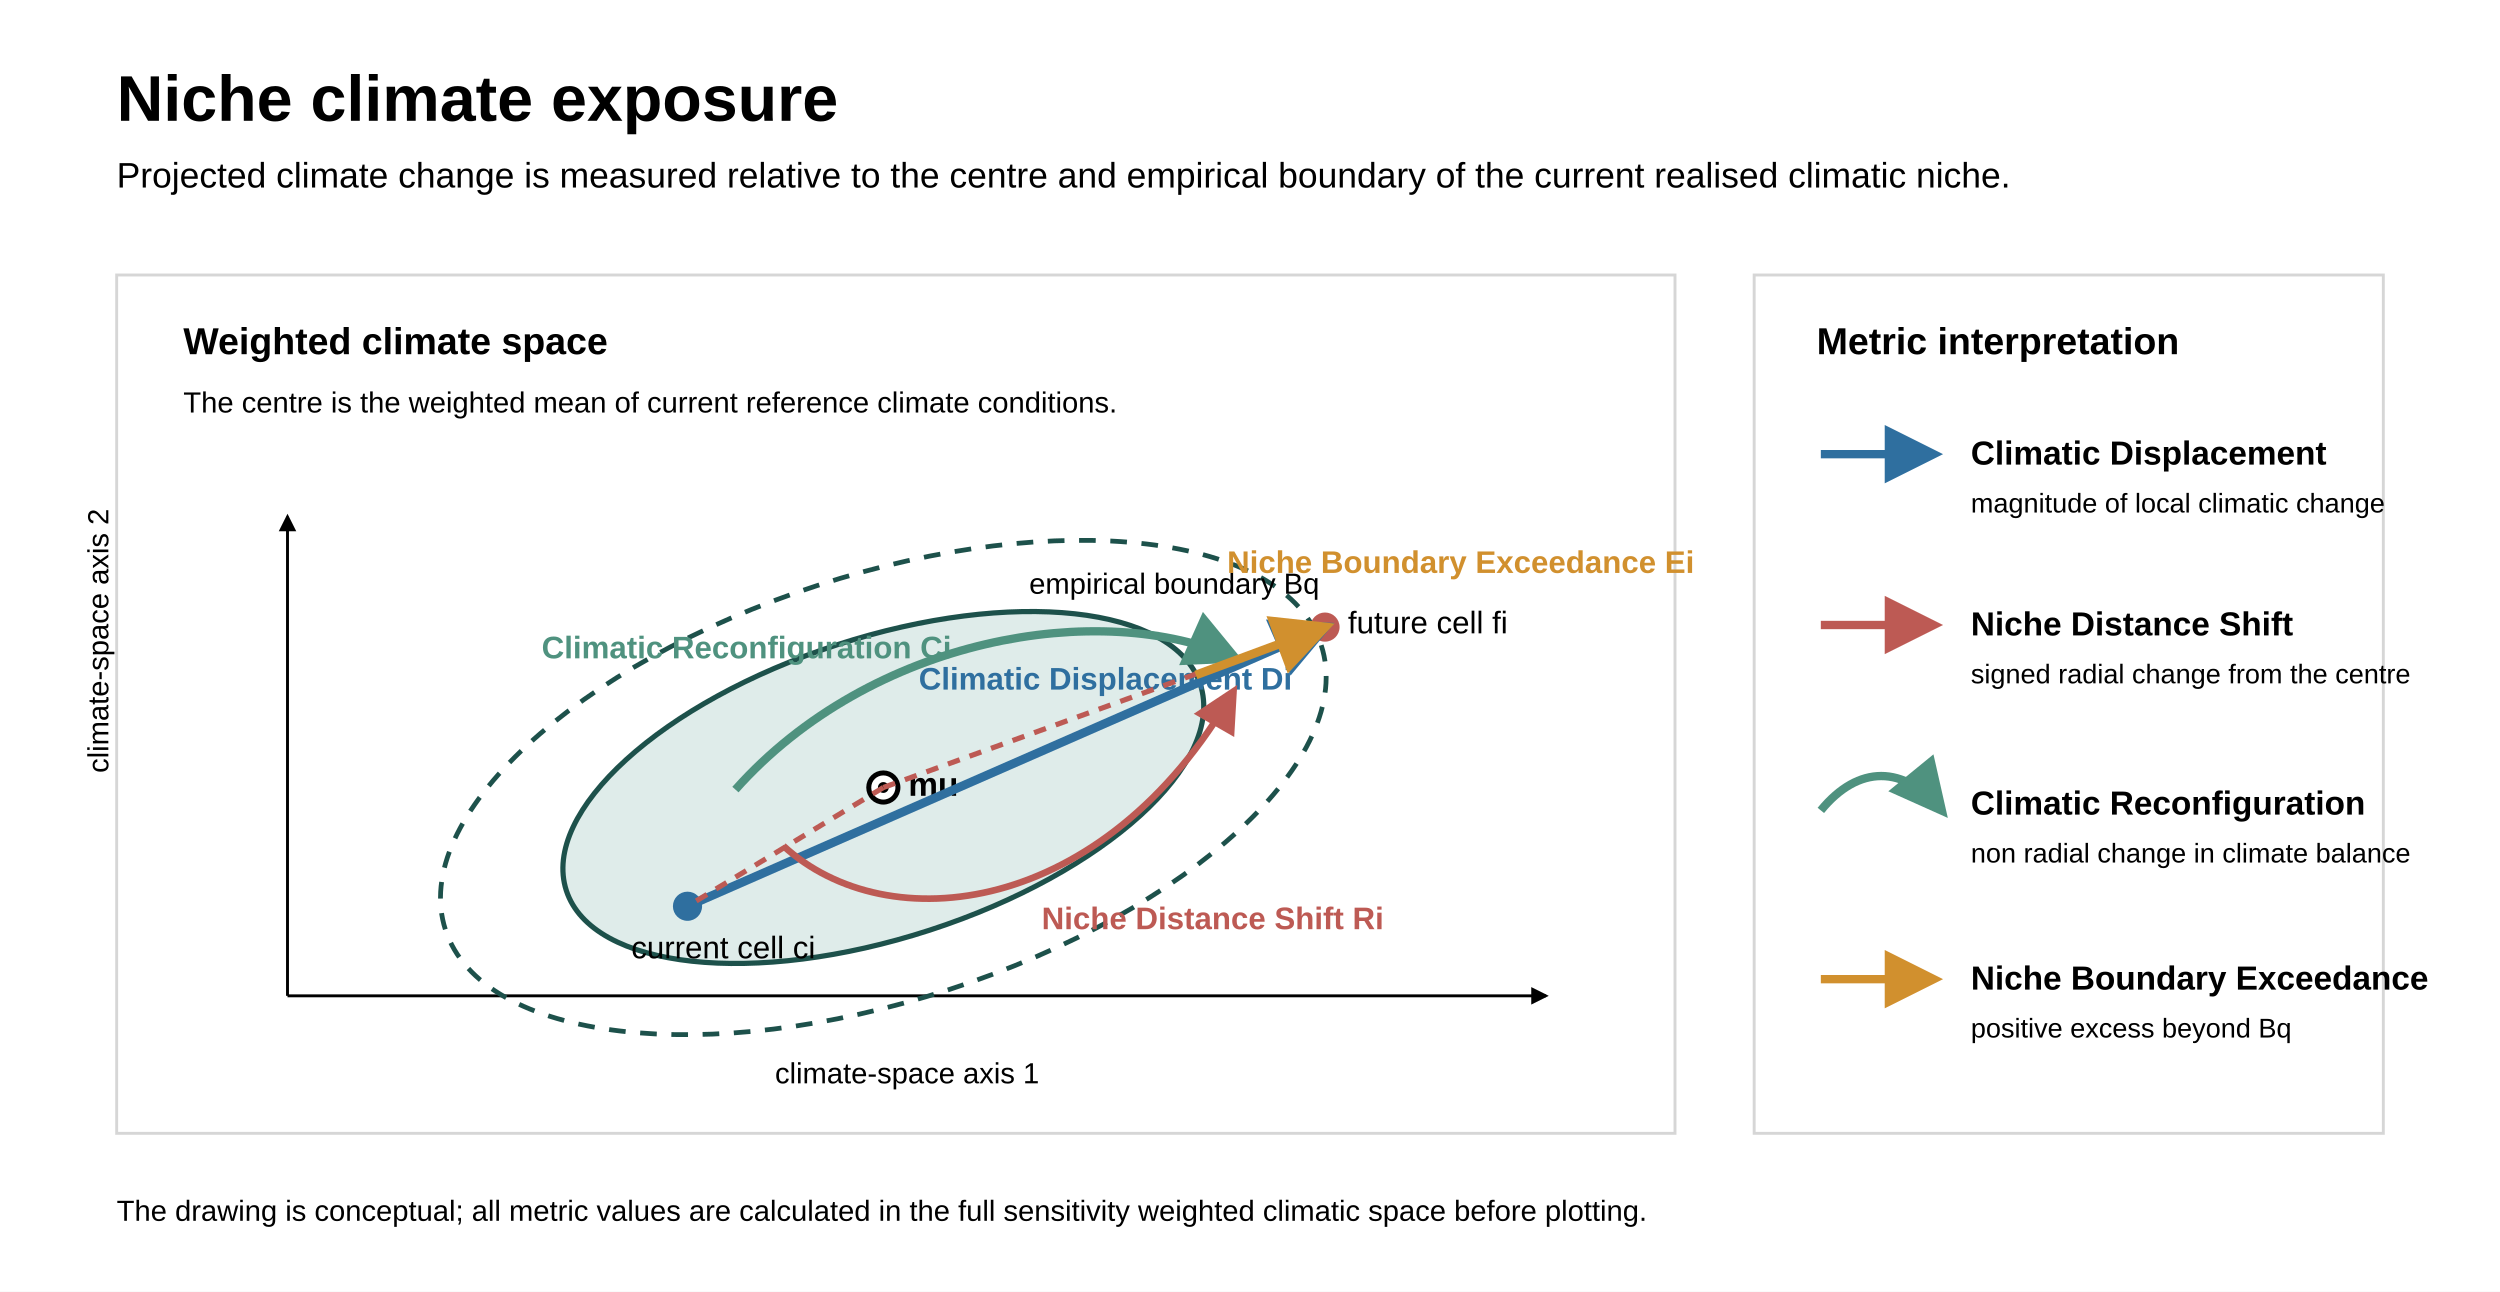
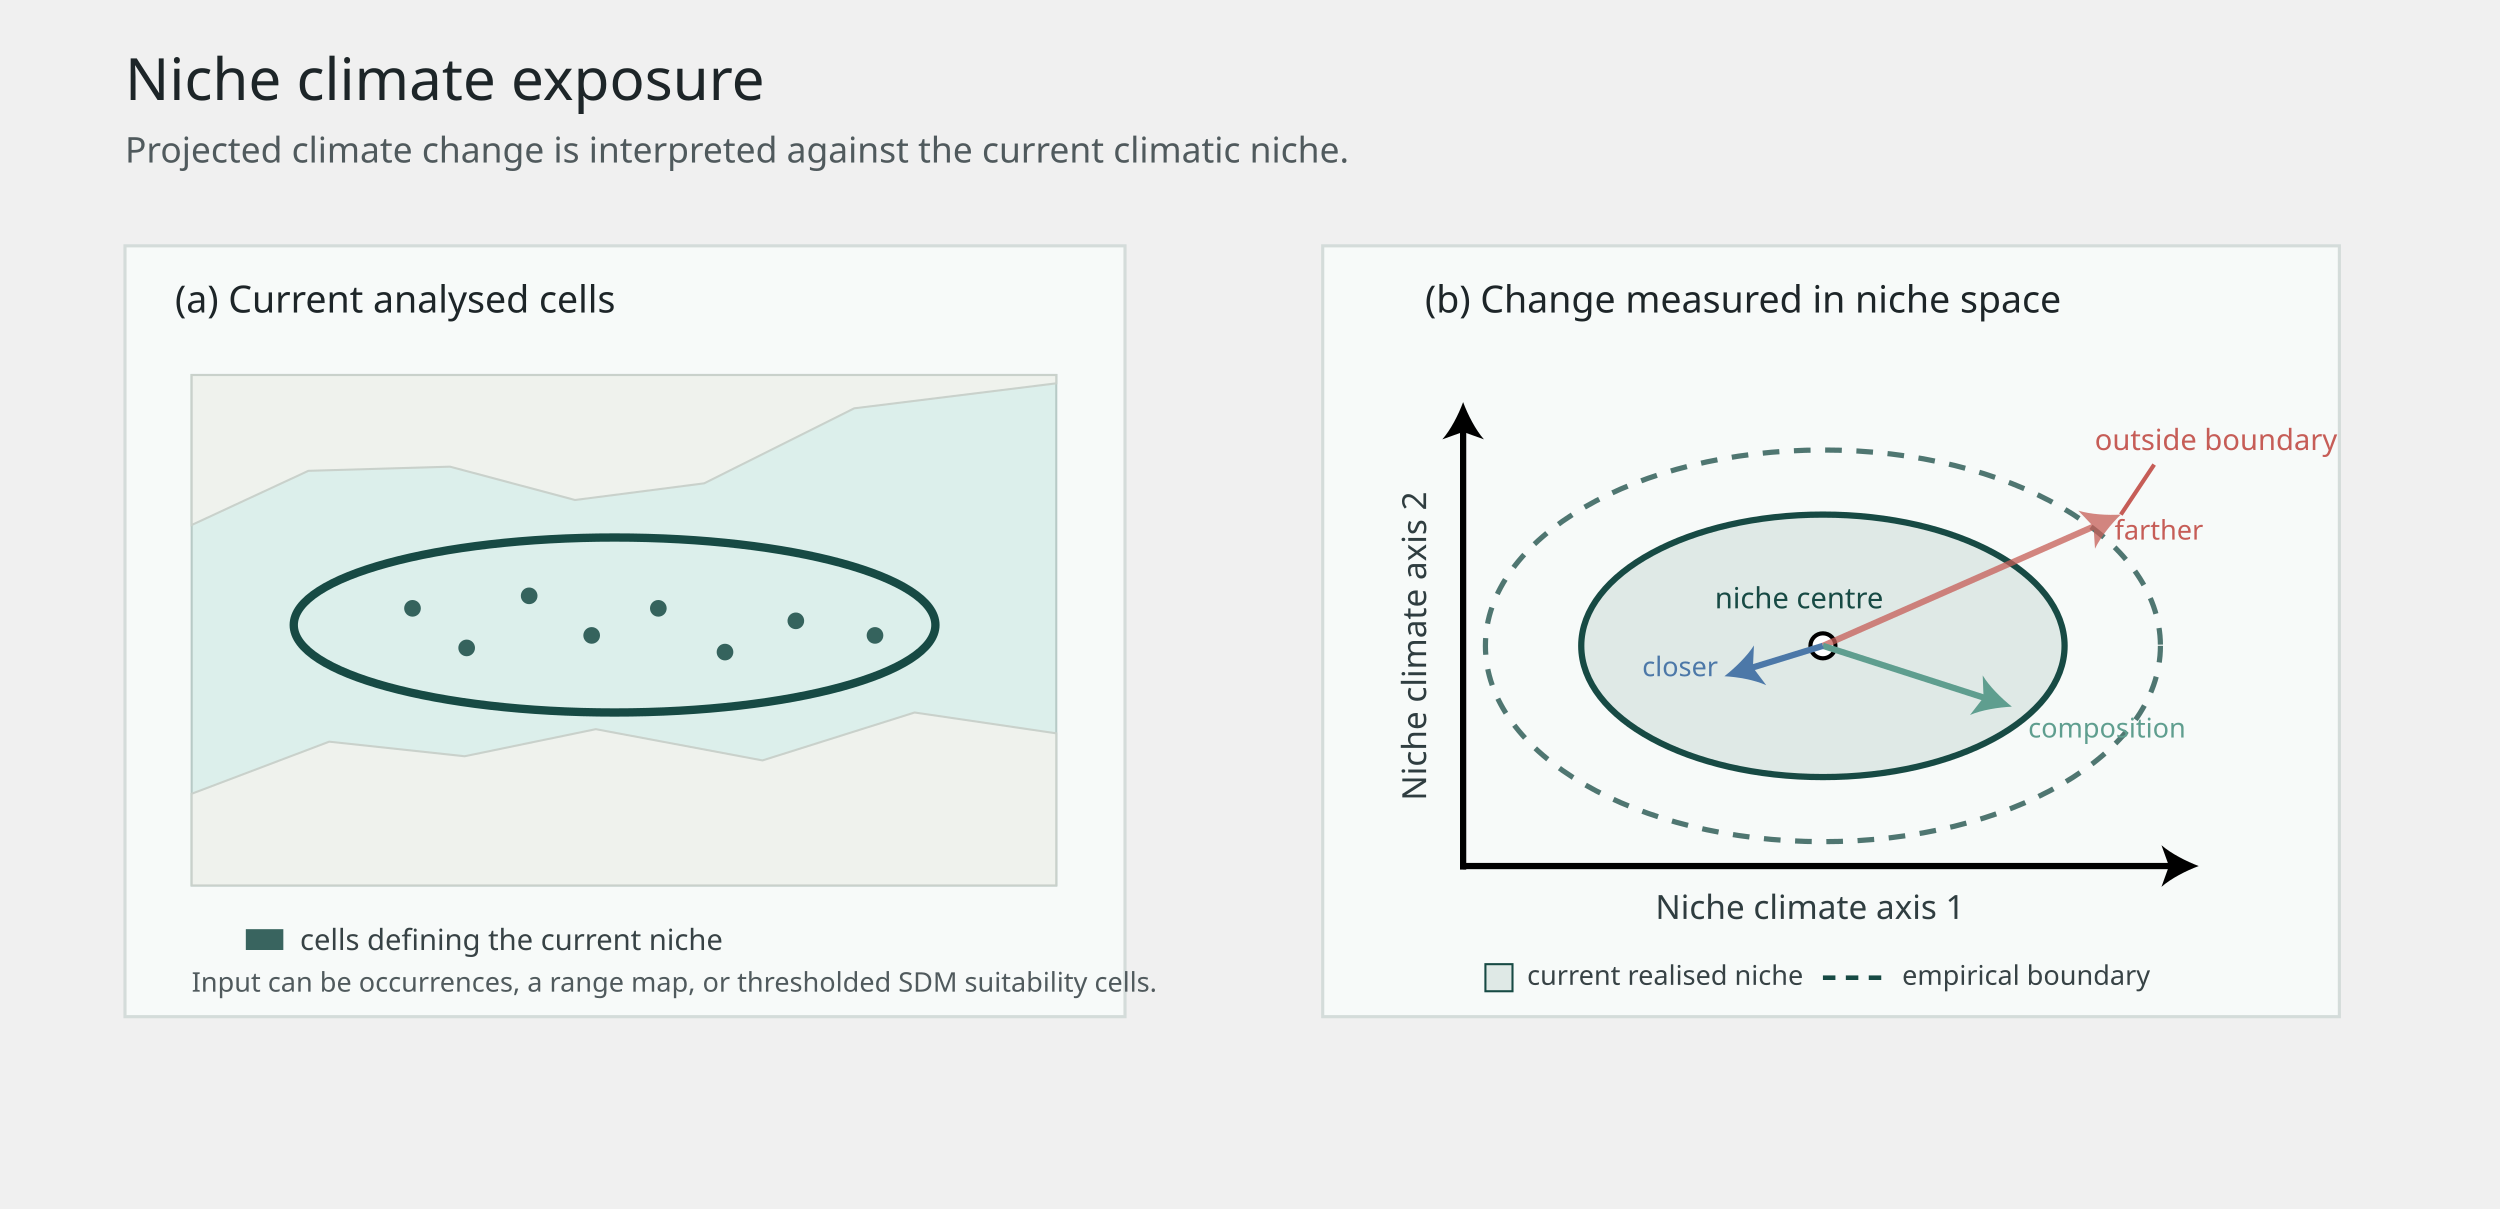
- <svg xmlns="http://www.w3.org/2000/svg" viewBox="0 0 1200 620" role="img" aria-label="Niche climate exposure conceptual diagram">
-   <defs>
-     <marker id="arrowBlue" viewBox="0 0 12 12" refX="10" refY="6" markerWidth="7" markerHeight="7" orient="auto">
-       <path d="M0,0 L12,6 L0,12 Z" fill="#2f6f9f" />
-     </marker>
-     <marker id="arrowRed" viewBox="0 0 12 12" refX="10" refY="6" markerWidth="7" markerHeight="7" orient="auto">
-       <path d="M0,0 L12,6 L0,12 Z" fill="#bd5a54" />
-     </marker>
-     <marker id="arrowGreen" viewBox="0 0 12 12" refX="10" refY="6" markerWidth="7" markerHeight="7" orient="auto">
-       <path d="M0,0 L12,6 L0,12 Z" fill="#4f927f" />
-     </marker>
-     <marker id="arrowOrange" viewBox="0 0 12 12" refX="10" refY="6" markerWidth="7" markerHeight="7" orient="auto">
-       <path d="M0,0 L12,6 L0,12 Z" fill="#d1902e" />
-     </marker>
-     <marker id="arrowAxis" viewBox="0 0 12 12" refX="10" refY="6" markerWidth="6" markerHeight="6" orient="auto">
-       <path d="M0,0 L12,6 L0,12 Z" fill="#000000" />
-     </marker>
-   </defs>
-   <rect width="1200" height="620" fill="#ffffff" />
-   <text x="56" y="58" font-family="Arial, Helvetica, sans-serif" font-size="31" font-weight="700" fill="#000000">Niche climate exposure</text>
-   <text x="56" y="90" font-family="Arial, Helvetica, sans-serif" font-size="17" fill="#000000">Projected climate change is measured relative to the centre and empirical boundary of the current realised climatic niche.</text>
-   <rect x="56" y="132" width="748" height="412" fill="#ffffff" stroke="#d6d6d6" stroke-width="1.4" />
-   <text x="88" y="170" font-family="Arial, Helvetica, sans-serif" font-size="18" font-weight="700" fill="#000000">Weighted climate space</text>
-   <text x="88" y="198" font-family="Arial, Helvetica, sans-serif" font-size="14" fill="#000000">The centre is the weighted mean of current reference climate conditions.</text>
-   <g transform="translate(104 228)">
-     <line x1="34" y1="250" x2="638" y2="250" stroke="#000000" stroke-width="1.4" marker-end="url(#arrowAxis)" />
-     <line x1="34" y1="250" x2="34" y2="20" stroke="#000000" stroke-width="1.4" marker-end="url(#arrowAxis)" />
-     <text x="268" y="292" font-family="Arial, Helvetica, sans-serif" font-size="14" fill="#000000">climate-space axis 1</text>
-     <text x="-52" y="143" transform="rotate(-90 -52 143)" font-family="Arial, Helvetica, sans-serif" font-size="14" fill="#000000">climate-space axis 2</text>
-     <ellipse cx="320" cy="150" rx="160" ry="72" transform="rotate(-18 320 150)" fill="#dfecea" stroke="#1d514b" stroke-width="2.5" />
-     <ellipse cx="320" cy="150" rx="221" ry="102" transform="rotate(-18 320 150)" fill="none" stroke="#1d514b" stroke-width="2.3" stroke-dasharray="8 7" />
-     <text x="390" y="57" font-family="Arial, Helvetica, sans-serif" font-size="14" fill="#000000">empirical boundary Bq</text>
-     <circle cx="320" cy="150" r="7" fill="#ffffff" stroke="#000000" stroke-width="2.4" />
-     <circle cx="320" cy="150" r="2.6" fill="#000000" />
-     <text x="332" y="154" font-family="Arial, Helvetica, sans-serif" font-size="16" font-weight="700" fill="#000000">mu</text>
-     <circle cx="226" cy="207" r="7" fill="#2f6f9f" />
-     <text x="199" y="232" font-family="Arial, Helvetica, sans-serif" font-size="15" fill="#000000">current cell ci</text>
-     <circle cx="532" cy="73" r="7" fill="#bd5a54" />
-     <text x="543" y="76" font-family="Arial, Helvetica, sans-serif" font-size="15" fill="#000000">future cell fi</text>
-     <line x1="226" y1="207" x2="532" y2="73" stroke="#2f6f9f" stroke-width="4.2" marker-end="url(#arrowBlue)" />
-     <text x="337" y="103" font-family="Arial, Helvetica, sans-serif" font-size="15" font-weight="700" fill="#2f6f9f">Climatic Displacement Di</text>
-     <line x1="320" y1="150" x2="226" y2="207" stroke="#bd5a54" stroke-width="2.5" stroke-dasharray="6 5" />
-     <line x1="320" y1="150" x2="532" y2="73" stroke="#bd5a54" stroke-width="2.5" stroke-dasharray="6 5" />
-     <path d="M272,178 C322,224 426,212 488,104" fill="none" stroke="#bd5a54" stroke-width="3.2" marker-end="url(#arrowRed)" />
-     <text x="396" y="218" font-family="Arial, Helvetica, sans-serif" font-size="15" font-weight="700" fill="#bd5a54">Niche Distance Shift Ri</text>
-     <path d="M249,151 C314,78 424,59 489,88" fill="none" stroke="#4f927f" stroke-width="4" marker-end="url(#arrowGreen)" />
-     <text x="156" y="88" font-family="Arial, Helvetica, sans-serif" font-size="15" font-weight="700" fill="#4f927f">Climatic Reconfiguration Ci</text>
-     <line x1="470" y1="96" x2="532" y2="73" stroke="#d1902e" stroke-width="4.2" marker-end="url(#arrowOrange)" />
-     <text x="485" y="47" font-family="Arial, Helvetica, sans-serif" font-size="15" font-weight="700" fill="#d1902e">Niche Boundary Exceedance Ei</text>
+ <svg xmlns="http://www.w3.org/2000/svg" version="1.1" id="图层_1" x="0px" y="0px" width="1200" height="580" viewBox="0 0 1200 580" style="enable-background:new 0 0 1200 580;" xml:space="preserve">
+   <style type="text/css">
+ 	.st0{fill:#1D2528;}
+ 	.st1{font-family:'Arial-BoldMT';}
+ 	.st2{font-size:28px;}
+ 	.st3{fill:#505A5D;}
+ 	.st4{font-family:'ArialMT';}
+ 	.st5{font-size:17px;}
+ 	.st6{fill:#F7FAF9;stroke:#D4DCDA;stroke-width:1.5;}
+ 	.st7{font-size:18px;}
+ 	.st8{fill:#DCEFEB;stroke:#B7CAC6;}
+ 	.st9{fill:#EFF2ED;stroke:#C9D1CB;}
+ 	.st10{fill:none;stroke:#174A44;stroke-width:4;}
+ 	.st11{opacity:0.85;}
+ 	.st12{fill:#174A44;}
+ 	.st13{opacity:0.85;fill:#174A44;enable-background:new    ;}
+ 	.st14{fill:#374245;}
+ 	.st15{font-size:14px;}
+ 	.st16{font-size:13px;}
+ 	.st17{fill:none;}
+ 	.st18{fill:#2F3D40;}
+ 	.st19{font-size:16px;}
+ 	.st20{fill:#DFE9E6;stroke:#174A44;stroke-width:3;}
+ 	.st21{opacity:0.75;fill:none;stroke:#174A44;stroke-width:2.5;stroke-dasharray:8,7;enable-background:new    ;}
+ 	.st22{fill:#FFFFFF;stroke:#000000;stroke-width:2;}
+ 	.st23{fill:#C65D57;}
+ 	.st24{fill:#4C78A8;}
+ 	.st25{fill:#5F9E8F;}
+ 	.st26{opacity:0.75;enable-background:new    ;}
+ 	.st27{fill:none;stroke:#C65D57;stroke-width:3;}
+ 	.st28{fill:none;stroke:#C65D57;stroke-width:2;}
+ 	.st29{fill:#DFE9E6;stroke:#174A44;}
+ 	.st30{fill:none;stroke:#174A44;stroke-width:2.2;stroke-dasharray:6,5;}
+ 	.st31{fill:none;stroke:#000000;stroke-width:3;stroke-miterlimit:10;}
+ 	.st32{fill:none;stroke:#5F9E8F;stroke-width:3;stroke-miterlimit:10;}
+ 	.st33{fill:none;stroke:#4C78A8;stroke-width:3;stroke-miterlimit:10;}
+ </style>
+   <text transform="matrix(1 0 0 1 60 48)" class="st0 st1 st2">Niche climate exposure</text>
+   <text transform="matrix(1 0 0 1 60 78)" class="st3 st4 st5">Projected climate change is interpreted against the current climatic niche.</text>
+   <rect x="60" y="118" class="st6" width="480" height="370" />
+   <text transform="matrix(1 0 0 1 84 150)" class="st0 st1 st7">(a) Current analysed cells</text>
+   <rect x="92" y="180" class="st8" width="415" height="245" />
+   <path class="st9" d="M92,252l56-26l68-2l60,16l62-8l72-36l97-12v-4H92V252z" />
+   <path class="st9" d="M92,425v-44l66-25l65,7l63-13l80,15l73-23l68,10v73H92z" />
+   <ellipse class="st10" cx="295" cy="300" rx="154" ry="42" />
+   <g class="st11">
+     <circle class="st12" cx="198" cy="292" r="4" />
+     <circle class="st12" cx="224" cy="311" r="4" />
+     <circle class="st12" cx="254" cy="286" r="4" />
+     <circle class="st12" cx="284" cy="305" r="4" />
+     <circle class="st12" cx="316" cy="292" r="4" />
+     <circle class="st12" cx="348" cy="313" r="4" />
+     <circle class="st12" cx="382" cy="298" r="4" />
+     <circle class="st12" cx="420" cy="305" r="4" />
  </g>
-   <rect x="842" y="132" width="302" height="412" fill="#ffffff" stroke="#d6d6d6" stroke-width="1.4" />
-   <text x="872" y="170" font-family="Arial, Helvetica, sans-serif" font-size="18" font-weight="700" fill="#000000">Metric interpretation</text>
-   <g transform="translate(874 218)" font-family="Arial, Helvetica, sans-serif">
-     <line x1="0" y1="0" x2="54" y2="0" stroke="#2f6f9f" stroke-width="4" marker-end="url(#arrowBlue)" />
-     <text x="72" y="5" font-size="16" font-weight="700" fill="#000000">Climatic Displacement</text>
-     <text x="72" y="28" font-size="13" fill="#000000">magnitude of local climatic change</text>
-     <line x1="0" y1="82" x2="54" y2="82" stroke="#bd5a54" stroke-width="4" marker-end="url(#arrowRed)" />
-     <text x="72" y="87" font-size="16" font-weight="700" fill="#000000">Niche Distance Shift</text>
-     <text x="72" y="110" font-size="13" fill="#000000">signed radial change from the centre</text>
-     <path d="M0,171 C18,149 40,149 58,171" fill="none" stroke="#4f927f" stroke-width="4" marker-end="url(#arrowGreen)" />
-     <text x="72" y="173" font-size="16" font-weight="700" fill="#000000">Climatic Reconfiguration</text>
-     <text x="72" y="196" font-size="13" fill="#000000">non radial change in climate balance</text>
-     <line x1="0" y1="252" x2="54" y2="252" stroke="#d1902e" stroke-width="4" marker-end="url(#arrowOrange)" />
-     <text x="72" y="257" font-size="16" font-weight="700" fill="#000000">Niche Boundary Exceedance</text>
-     <text x="72" y="280" font-size="13" fill="#000000">positive excess beyond Bq</text>
+   <rect x="118" y="446" class="st13" width="18" height="10" />
+   <text transform="matrix(1 0 0 1 144 456)" class="st14 st4 st15">cells defining the current niche</text>
+   <text transform="matrix(1 0 0 1 92 476)" class="st3 st4 st16">Input can be occurrences, a range map, or thresholded SDM suitability cells.</text>
+   <rect x="634.9" y="118" class="st6" width="488" height="370" />
+   <text transform="matrix(1 0 0 1 684 150)" class="st0 st1 st7">(b) Change measured in niche space</text>
+   <path class="st17" d="" />
+   <path marker-end="url(#axisArrow)" class="st18" d="M1062,410" />
+   <path class="st17" d="" />
+   <path marker-end="url(#axisArrow)" class="st18" d="M725,197" />
+   <text transform="matrix(1 0 0 1 794.5906 441.0977)" class="st18 st4 st19">Niche climate axis 1</text>
+   <ellipse class="st20" cx="875" cy="310" rx="116" ry="63" />
+   <ellipse class="st21" cx="875" cy="310" rx="162" ry="94" />
+   <circle class="st22" cx="875" cy="310" r="6" />
+   <text transform="matrix(1 0 0 1 823.1129 292.0002)" class="st12 st4 st15">niche centre</text>
+   <path class="st17" d="" />
+   <path marker-end="url(#changeArrow)" class="st23" d="M1018,247" />
+   <path class="st17" d="" />
+   <path marker-end="url(#nearArrow)" class="st24" d="M807,340" />
+   <path class="st17" d="" />
+   <path marker-end="url(#compArrow)" class="st25" d="M973,338" />
+   <g class="st26">
+     <g>
+       <line class="st27" x1="875" y1="310" x2="1006.4" y2="252.1" />
+       <g>
+         <path class="st23" d="M1018,247c-4.6,4.4-9.8,10.9-12.4,16.4l-0.7-10.6l-7.3-7.7C1003.4,246.9,1011.7,247.4,1018,247z" />
+       </g>
+     </g>
  </g>
-   <text x="56" y="586" font-family="Arial, Helvetica, sans-serif" font-size="14" fill="#000000">The drawing is conceptual; all metric values are calculated in the full sensitivity weighted climatic space before plotting.</text>
+   <path class="st28" d="M1018,247l16-24" />
+   <text transform="matrix(1 0 0 1 1005.454 215.9998)" class="st23 st4 st15">outside boundary</text>
+   <text transform="matrix(1 0 0 1 1015 259)" class="st23 st4 st16">farther</text>
+   <text transform="matrix(1 0 0 1 788.2539 324.577)" class="st24 st4 st16">closer</text>
+   <rect x="713" y="462.8" class="st29" width="13" height="13" />
+   <text transform="matrix(1 0 0 1 733 472.7205)" class="st14 st4 st16">current realised niche</text>
+   <line class="st30" x1="875" y1="469.3" x2="907" y2="469.3" />
+   <text transform="matrix(1 0 0 1 913 472.7205)" class="st14 st4 st16">empirical boundary</text>
+   <g>
+     <g>
+       <line class="st31" x1="702.3" y1="415.7" x2="1042.8" y2="415.7" />
+       <g>
+         <path d="M1055.4,415.7c-6,2.2-13.4,6-17.9,10l3.6-10l-3.6-10C1042.1,409.7,1049.5,413.5,1055.4,415.7z" />
+       </g>
+     </g>
+   </g>
+   <g>
+     <g>
+       <line class="st31" x1="702.3" y1="417.4" x2="702.3" y2="205.7" />
+       <g>
+         <path d="M702.3,193c2.2,6,6,13.4,10,17.9l-10-3.6l-10,3.6C696.3,206.4,700.1,199,702.3,193z" />
+       </g>
+     </g>
+   </g>
+   <text transform="matrix(6.123234e-17 -1 1 6.123234e-17 684.5281 384.298)" class="st18 st4 st19">Niche climate axis 2</text>
+   <g>
+     <g>
+       <line class="st32" x1="875" y1="310" x2="953.6" y2="335.3" />
+       <g>
+         <path class="st25" d="M965.7,339.2c-6.4,0.3-14.6,1.6-20.1,4l6.5-8.4l-0.4-10.6C954.8,329.4,960.7,335.2,965.7,339.2z" />
+       </g>
+     </g>
+   </g>
+   <text transform="matrix(1 0 0 1 973.52 353.9998)" class="st25 st4 st16">composition</text>
+   <g>
+     <g>
+       <line class="st33" x1="875" y1="310" x2="839.9" y2="320.8" />
+       <g>
+         <path class="st24" d="M827.7,324.6c5-3.9,11-9.7,14.2-14.8l-0.5,10.6l6.4,8.5C842.3,326.4,834.1,324.9,827.7,324.6z" />
+       </g>
+     </g>
+   </g>
</svg>
